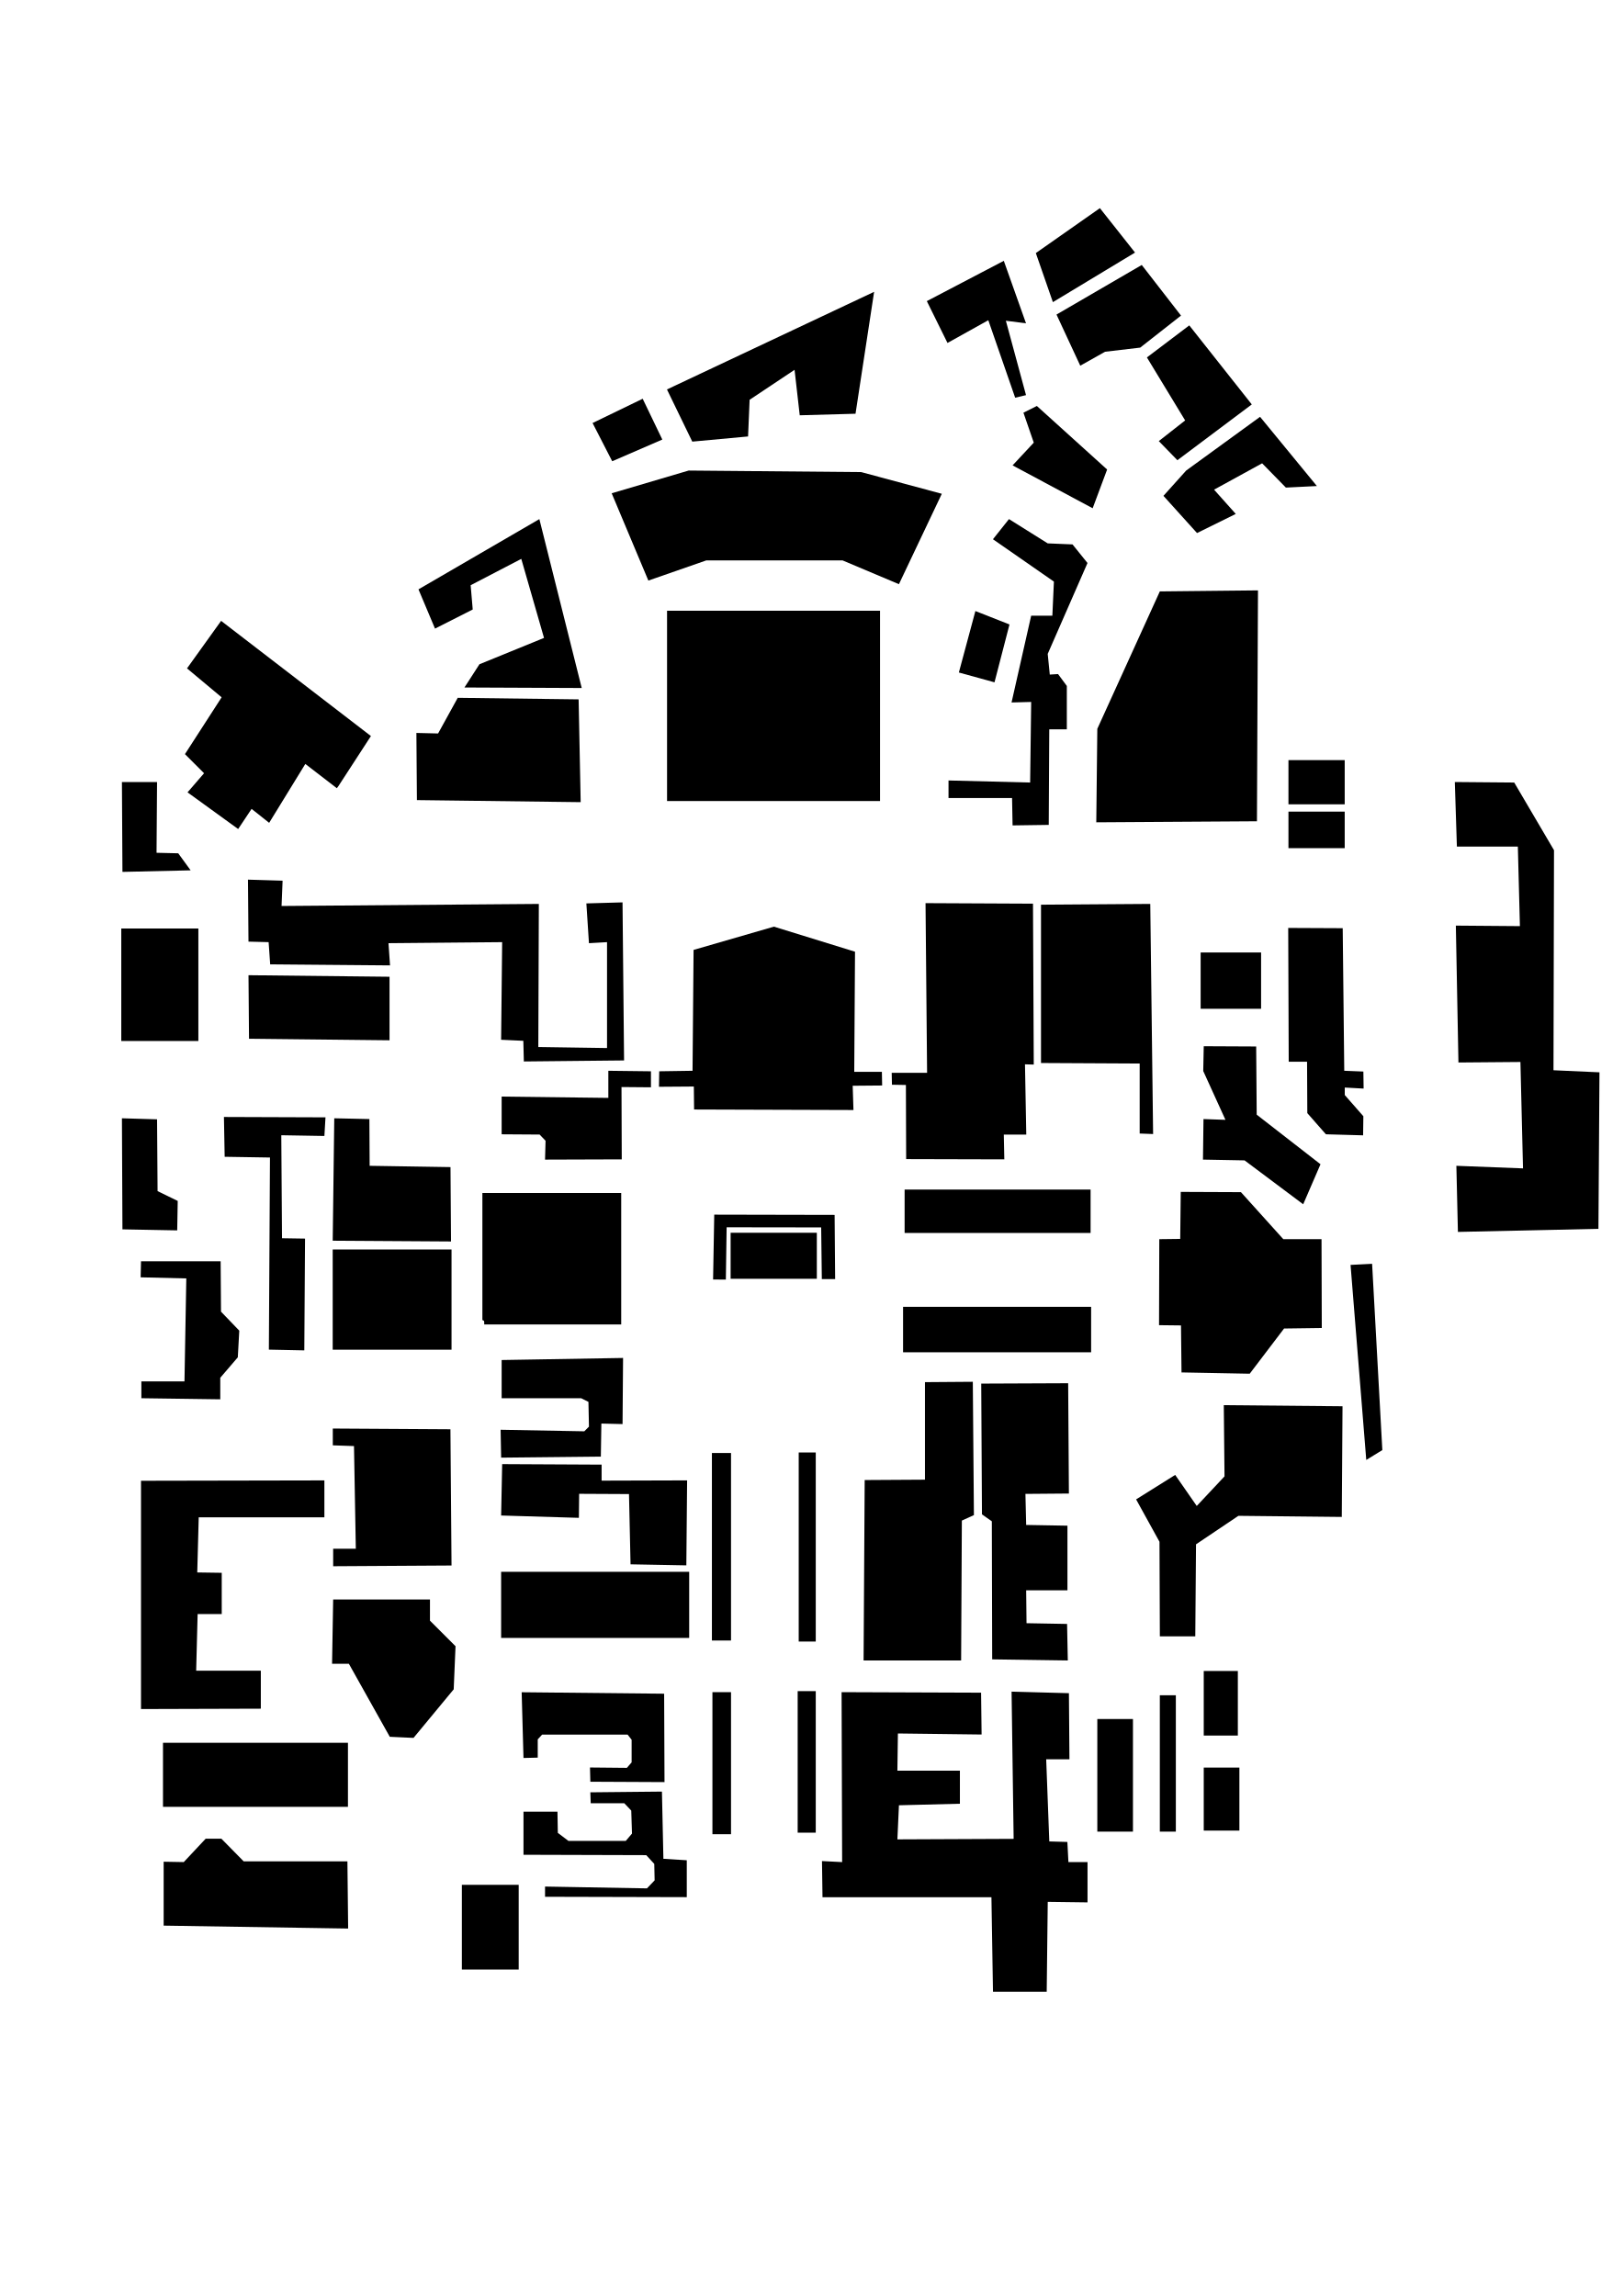
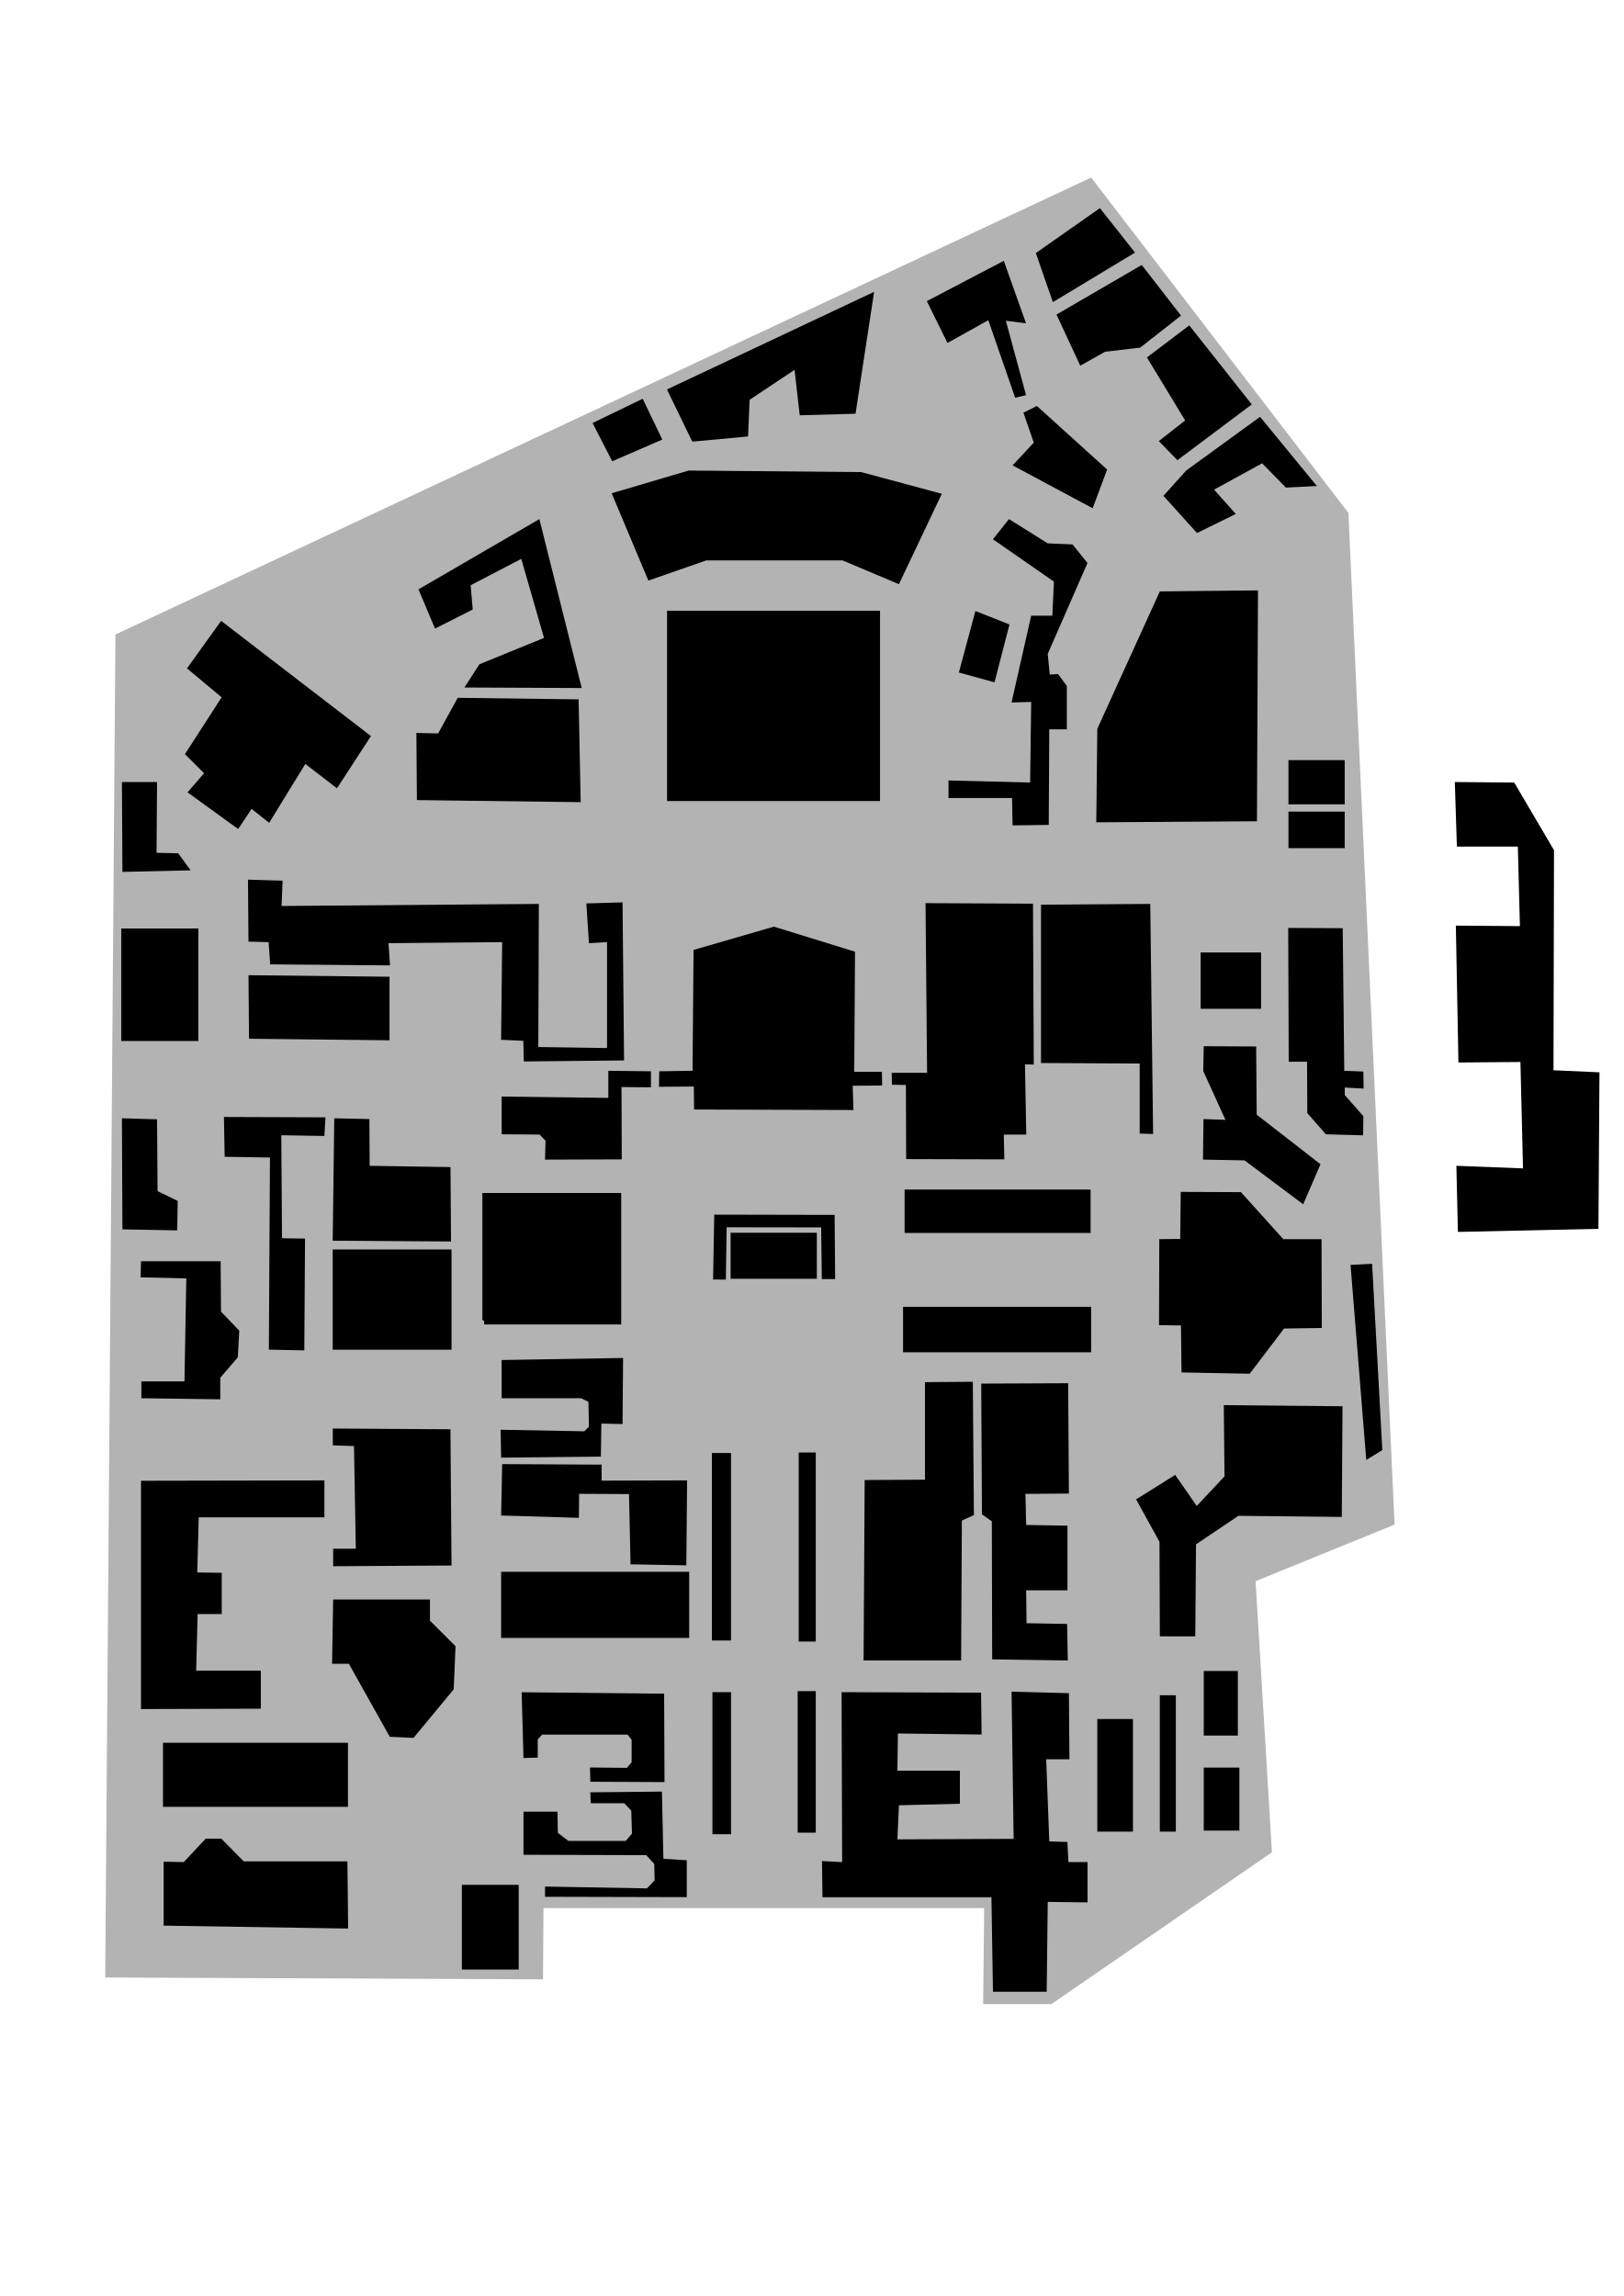
<svg xmlns="http://www.w3.org/2000/svg" width="210mm" height="297mm" viewBox="0 0 210 297" version="1.1" id="svg8">
  <defs id="defs2" />
  <g id="layer2">
-     <path style="fill-opacity: 0" d="m 14.93,82.073 126.197,-59.106 33.267,43.379 5.972,130.868 -17.977,7.323 2.116,35.066 -28.531,19.644 h -8.82 l 0.134,-12.428 H 70.292 l -0.067,9.221 -56.618,-0.24 z" id="wall" />
+     <path style="fill-opacity: 0.3" d="m 14.93,82.073 126.197,-59.106 33.267,43.379 5.972,130.868 -17.977,7.323 2.116,35.066 -28.531,19.644 h -8.82 l 0.134,-12.428 H 70.292 l -0.067,9.221 -56.618,-0.24 z" id="wall" />
    <path class="department" d="m 62.625,171.093 c 0,-0.203 -0.015,-0.239 -0.118,-0.285 l -0.118,-0.053 v -8.216 -8.216 h 8.977 8.977 v 8.502 8.502 h -8.859 -8.859 z" id="Pratino" />
    <rect class="department" id="Pratone" width="27.545" height="24.616" x="86.273" y="79.002" />
    <rect class="department" id="Pratino Est 1" width="24.054" height="5.613" x="116.997" y="153.877" />
    <rect class="department" id="Pratino Est 2" width="24.322" height="5.88" x="116.797" y="169.045" />
    <rect class="department" id="Scienze della Formazione" width="23.921" height="8.285" x="21.081" y="225.439" />
    <rect class="department" id="Architettura" width="9.969" height="14.552" x="15.686" y="120.107" />
    <rect class="department" id="Ortopedia" width="4.61" height="14.566" x="141.92" y="222.365" />
    <rect class="department" id="Pratino Sud" width="2.071" height="17.64" x="150.005" y="219.291" />
    <rect class="department" id="Chirurgia" width="4.41" height="8.352" x="155.685" y="216.151" />
    <rect class="department" id="Scienze della Comunicazione" width="4.61" height="8.152" x="155.685" y="228.646" />
    <rect class="department" id="Storia dell'arte" width="7.276" height="5.717" x="166.64" y="98.326" />
    <rect class="department" id="Medicina legale" width="7.276" height="4.725" x="166.64" y="104.988" />
    <rect class="department" id="Geologia" width="15.368" height="12.963" x="43.03" y="161.628" />
    <rect class="department" id="Fisica" width="24.322" height="8.553" x="64.813" y="203.322" />
    <rect class="department" id="Informatica" width="7.35" height="10.958" x="59.735" y="243.813" />
    <path class="department" d="m 142.254,26.924 4.544,5.746 -10.624,6.414 -2.205,-6.348 z" id="Ingegneria Civile" />
    <path class="department" d="m 148.335,46.234 5.479,-4.143 8.085,10.223 -9.622,7.216 -2.405,-2.472 3.408,-2.673 z" id="Ingegneria Edile" />
    <path class="department" d="m 136.642,40.689 11.025,-6.414 5.078,6.548 -5.279,4.143 -4.544,0.535 -3.207,1.804 z" id="Ingegneria Industriale" />
    <path class="department" d="m 162.968,53.918 -9.555,6.949 -2.94,3.274 4.343,4.811 5.011,-2.472 -2.806,-3.14 6.214,-3.408 3.074,3.14 4.009,-0.2 z" id="Ingegneria Chimica" />
    <path class="department" d="m 119.87,38.951 9.956,-5.212 2.873,8.085 -2.606,-0.334 2.606,9.622 -1.403,0.334 -3.474,-10.023 -5.279,2.94 z" id="Ingegneria Informatica" />
    <path class="department" d="m 132.365,53.384 1.737,-0.869 9.087,8.219 -1.871,5.011 -10.357,-5.546 2.74,-2.94 z" id="Ingegneria Gestionale" />
    <path class="department" d="m 86.261,50.377 3.274,6.749 7.216,-0.668 0.2,-4.744 5.813,-3.875 0.668,5.88 7.216,-0.2 2.405,-15.769 z" id="Sociologia" />
    <path class="department" d="m 128.423,69.754 2.071,-2.606 5.011,3.14 3.207,0.134 1.938,2.405 -5.145,11.76 0.267,2.673 1.069,-0.067 1.136,1.537 v 5.613 h -2.272 l -0.067,12.361 -4.677,0.067 -0.067,-3.541 h -8.219 v -2.272 l 10.557,0.267 0.134,-10.424 -2.539,0.067 2.539,-11.225 h 2.74 l 0.2,-4.41 z" id="Botanica" />
    <path class="department" d="m 128.623,88.262 1.938,-7.484 -4.41,-1.737 -2.138,7.951 z" id="Genetica" />
    <path class="department" d="m 141.786,106.37 20.78,-0.134 0.134,-29.867 -12.695,0.134 -8.085,17.773 z" id="Orto Botanico" />
    <path class="department" d="m 116.262,75.567 5.546,-11.693 -10.424,-2.806 -22.317,-0.2 -9.956,2.94 4.744,11.292 7.484,-2.606 h 17.64 z" id="Economia" />
    <path class="department" d="m 76.64,54.72 6.481,-3.14 2.539,5.279 -6.481,2.806 z" id="Bar" />
    <path class="department" d="m 60.069,88.931 15.168,0.067 -5.479,-21.849 -15.635,9.087 2.138,5.078 4.878,-2.472 -0.267,-3.14 6.548,-3.408 2.94,10.223 -8.352,3.408 z" id="Psicologia" />
    <path class="department" d="m 59.2,90.267 15.635,0.2 0.267,13.297 -21.181,-0.267 -0.067,-8.686 2.806,0.067 z" id="Ostetricia" />
    <path class="department" d="m 43.565,101.96 0.2,-0.267 4.209,-6.481 -19.377,-14.9 -4.41,6.147 4.477,3.742 -4.744,7.35 2.472,2.472 -2.138,2.472 6.548,4.744 1.737,-2.606 2.272,1.804 4.677,-7.617 z" id="Biologia" />
    <path class="department" d="m 15.836,112.784 8.82,-0.2 -1.604,-2.205 -2.806,-0.067 0.067,-9.154 h -4.544 z" id="Biotecnologie" />
    <path class="department" d="m 32.072,113.787 4.477,0.134 -0.134,3.274 33.275,-0.267 -0.067,18.508 8.887,0.134 v -13.698 l -2.339,0.134 -0.334,-5.145 4.677,-0.134 0.2,20.446 -12.963,0.134 -0.067,-2.673 -2.873,-0.134 0.134,-12.628 -14.7,0.134 0.2,2.873 -15.502,-0.134 -0.2,-2.873 -2.606,-0.067 z" id="Scienze Politiche" />
    <path class="department" d="m 32.139,126.148 18.241,0.2 v 8.219 l -18.174,-0.2 z" id="Scienze statistiche" />
    <path class="department" d="m 15.769,144.656 4.544,0.134 0.067,9.288 2.606,1.27 -0.067,3.809 -7.083,-0.134 z" id="Archeologia" />
    <path class="department" d="m 43.231,144.656 -0.2,15.836 15.301,0.1 -0.067,-9.622 -10.457,-0.167 -0.033,-6.047 z" id="Mineralogia" />
    <path class="department" d="m 28.962,144.487 13.135,0.047 -0.142,2.41 -5.575,-0.095 0.094,13.324 2.977,0.047 -0.094,14.458 -4.583,-0.095 0.142,-24.852 -5.859,-0.095 z" id="Geochimica" />
    <path class="department" d="m 18.237,163.149 h 10.3 l 0.047,6.52 2.362,2.457 -0.189,3.449 -2.268,2.646 v 2.788 l -10.205,-0.142 v -2.173 h 5.575 l 0.236,-13.324 -5.906,-0.142 z" id="Zoologia" />
    <path class="department" d="m 43.042,184.788 15.214,0.095 0.142,17.623 -15.308,0.095 v -2.268 H 46.019 l -0.236,-13.276 -2.74,-0.095 z" id="Lingue" />
    <path class="department" d="m 43.089,206.9 h 12.52 v 2.74 l 3.307,3.307 -0.236,5.575 -5.197,6.284 -3.071,-0.142 -5.292,-9.449 h -2.173 z" id="Chiesa" />
    <path class="department" d="m 18.237,191.545 v 29.529 l 15.497,-0.047 v -4.914 h -8.363 l 0.189,-7.323 h 3.118 v -5.339 l -3.166,-0.047 0.189,-7.134 h 16.253 v -4.772 z" id="Neurologia" />
    <path class="department" d="m 21.167,240.823 2.599,0.047 2.835,-3.024 h 2.032 l 2.882,2.929 h 13.418 l 0.094,8.693 -23.86,-0.378 z" id="Scienze dello Spettacolo" />
    <path class="department" d="m 67.469,218.901 0.236,8.504 1.843,-0.047 v -2.362 l 0.567,-0.614 h 11.056 l 0.52,0.661 v 2.929 l -0.614,0.709 -4.772,-0.047 0.047,1.843 9.591,0.047 -0.047,-11.434 z" id="Igiene" />
    <path class="department" d="m 76.351,231.846 0.047,1.417 h 4.347 l 0.898,0.945 0.094,2.977 -0.803,0.945 h -7.418 l -1.37,-1.039 -0.047,-2.74 h -4.394 v 5.575 l 15.875,0.047 1.039,1.134 0.047,2.126 -0.992,1.039 -13.182,-0.236 v 1.323 l 18.332,0.047 v -4.772 l -3.024,-0.189 -0.189,-8.693 z" id="Infermieristica" />
    <rect class="department" id="Aiuola 1" width="2.472" height="24.255" x="92.074" y="187.954" />
    <rect class="department" id="Aiuola 3" width="2.405" height="18.375" x="92.141" y="218.89" />
    <rect class="department" id="Aiuola 4" width="2.339" height="18.308" x="103.166" y="218.757" />
    <rect class="department" id="Aiuola 2" width="2.205" height="24.455" x="103.3" y="187.887" />
    <path class="department" d="m 64.88,175.927 v 4.944 h 10.29 l 0.935,0.468 0.067,3.207 -0.601,0.601 -10.824,-0.2 0.067,3.608 12.896,-0.134 0.067,-4.276 2.74,0.067 0.067,-8.553 z" id="Astronomia" />
    <path class="department" d="m 64.813,196.039 0.134,-6.648 12.862,0.067 v 2.071 l 11.058,-0.033 -0.1,10.991 -7.216,-0.134 -0.2,-9.087 -6.448,-0.033 -0.033,3.107 z" id="Astrofisica" />
    <rect class="department" id="Fontana della Minerva" width="11.15" height="5.953" x="94.494" y="159.464" />
    <path class="department" d="m 92.226,165.512 1.652,0.009 0.1,-6.765 12.228,0.017 0.084,6.682 h 1.721 l -0.067,-8.302 -15.568,-0.033 z" id="Statua della Minerva" />
    <path class="department" d="m 64.88,141.85 v 4.878 l 4.911,0.033 0.768,0.802 -0.067,2.439 9.922,-0.033 -0.033,-9.354 3.809,0.033 v -2.071 l -5.512,-0.067 v 3.508 z" id="Giurisprudenza" />
    <path class="department" d="m 85.259,138.576 -0.033,2.005 4.51,-0.033 0.033,2.973 20.613,0.067 -0.1,-3.14 3.809,-0.033 -0.033,-1.771 h -3.575 l 0.1,-15.535 -10.49,-3.241 -10.39,3.007 -0.134,15.635 z" id="Rettorato" />
    <path class="department" d="m 119.703,116.827 13.898,0.067 0.1,20.814 -1.136,-0.033 0.167,9.087 h -2.907 l 0.067,3.207 -12.695,-0.033 -0.033,-9.588 -1.804,-0.033 -0.033,-1.537 h 4.577 z" id="Lettere" />
    <path class="department" d="m 134.637,117.027 14.132,-0.1 0.367,29.767 -1.737,-0.067 v -9.054 l -12.762,-0.067 z" id="Filosofia" />
    <rect class="department" id="Robotica" width="7.818" height="7.283" x="155.284" y="123.208" />
    <path class="department" d="m 166.609,120.034 7.049,0.033 0.2,18.442 2.472,0.1 0.033,2.205 -2.439,-0.134 v 0.969 l 2.405,2.74 -0.033,2.472 -4.811,-0.134 -2.405,-2.74 -0.033,-6.648 h -2.372 z" id="Chimica analitica" />
    <path class="department" d="m 155.685,135.335 6.782,0.033 0.067,8.82 8.252,6.414 -2.238,5.178 -7.584,-5.679 -5.379,-0.1 0.067,-5.245 2.84,0.1 -2.873,-6.314 z" id="Fisica applicata" />
    <path class="department" d="m 152.711,154.178 7.784,0.033 5.479,6.08 h 4.944 l 0.033,11.493 -4.878,0.067 -4.443,5.847 -8.82,-0.167 -0.067,-6.08 -2.84,-0.033 0.033,-11.125 2.706,-0.033 z" id="Matematica" />
    <path class="department" d="m 177.46,163.48 1.323,24.096 -2.079,1.276 -2.032,-25.23 z" id="Storia" />
    <path class="department" d="m 158.278,181.765 15.355,0.142 -0.095,14.316 -13.371,-0.142 -5.481,3.685 -0.095,11.906 h -4.583 l -0.047,-12.237 -3.024,-5.481 5.055,-3.166 2.788,4.016 3.591,-3.827 z" id="Farmacologia" />
    <path class="department" d="m 119.629,178.788 6.189,-0.047 0.142,17.245 -1.559,0.709 -0.095,18.096 h -12.615 l 0.142,-23.34 7.796,-0.047 z" id="Chimica" />
    <path class="department" d="m 126.906,178.977 0.095,16.914 1.276,0.898 0.047,17.859 9.78,0.142 -0.095,-4.725 -5.244,-0.095 -0.047,-4.252 h 5.339 v -8.363 l -5.339,-0.095 -0.095,-4.016 5.622,-0.047 -0.095,-14.269 z" id="Chimica Industriale" />
    <path class="department" d="m 108.846,218.89 18.041,0.067 0.067,5.412 -10.824,-0.134 -0.067,4.811 h 8.085 v 4.276 l -7.884,0.2 -0.2,4.41 15.034,-0.067 -0.267,-19.043 7.417,0.2 0.067,8.553 h -3.007 l 0.401,10.624 2.339,0.067 0.134,2.606 h 2.472 v 5.212 l -5.145,-0.067 -0.134,11.626 h -6.949 l -0.2,-12.228 h -21.849 l -0.067,-4.677 2.606,0.134 z" id="Medicina" />
    <path class="department" d="m 188.158,101.158 0.267,8.352 h 7.884 l 0.267,10.29 -8.285,-0.067 0.334,17.707 8.018,-0.067 0.334,13.764 -8.619,-0.334 0.2,8.553 18.174,-0.401 0.134,-20.246 -5.947,-0.267 0.067,-28.464 -5.145,-8.753 z" id="Mensa" />
  </g>
</svg>
